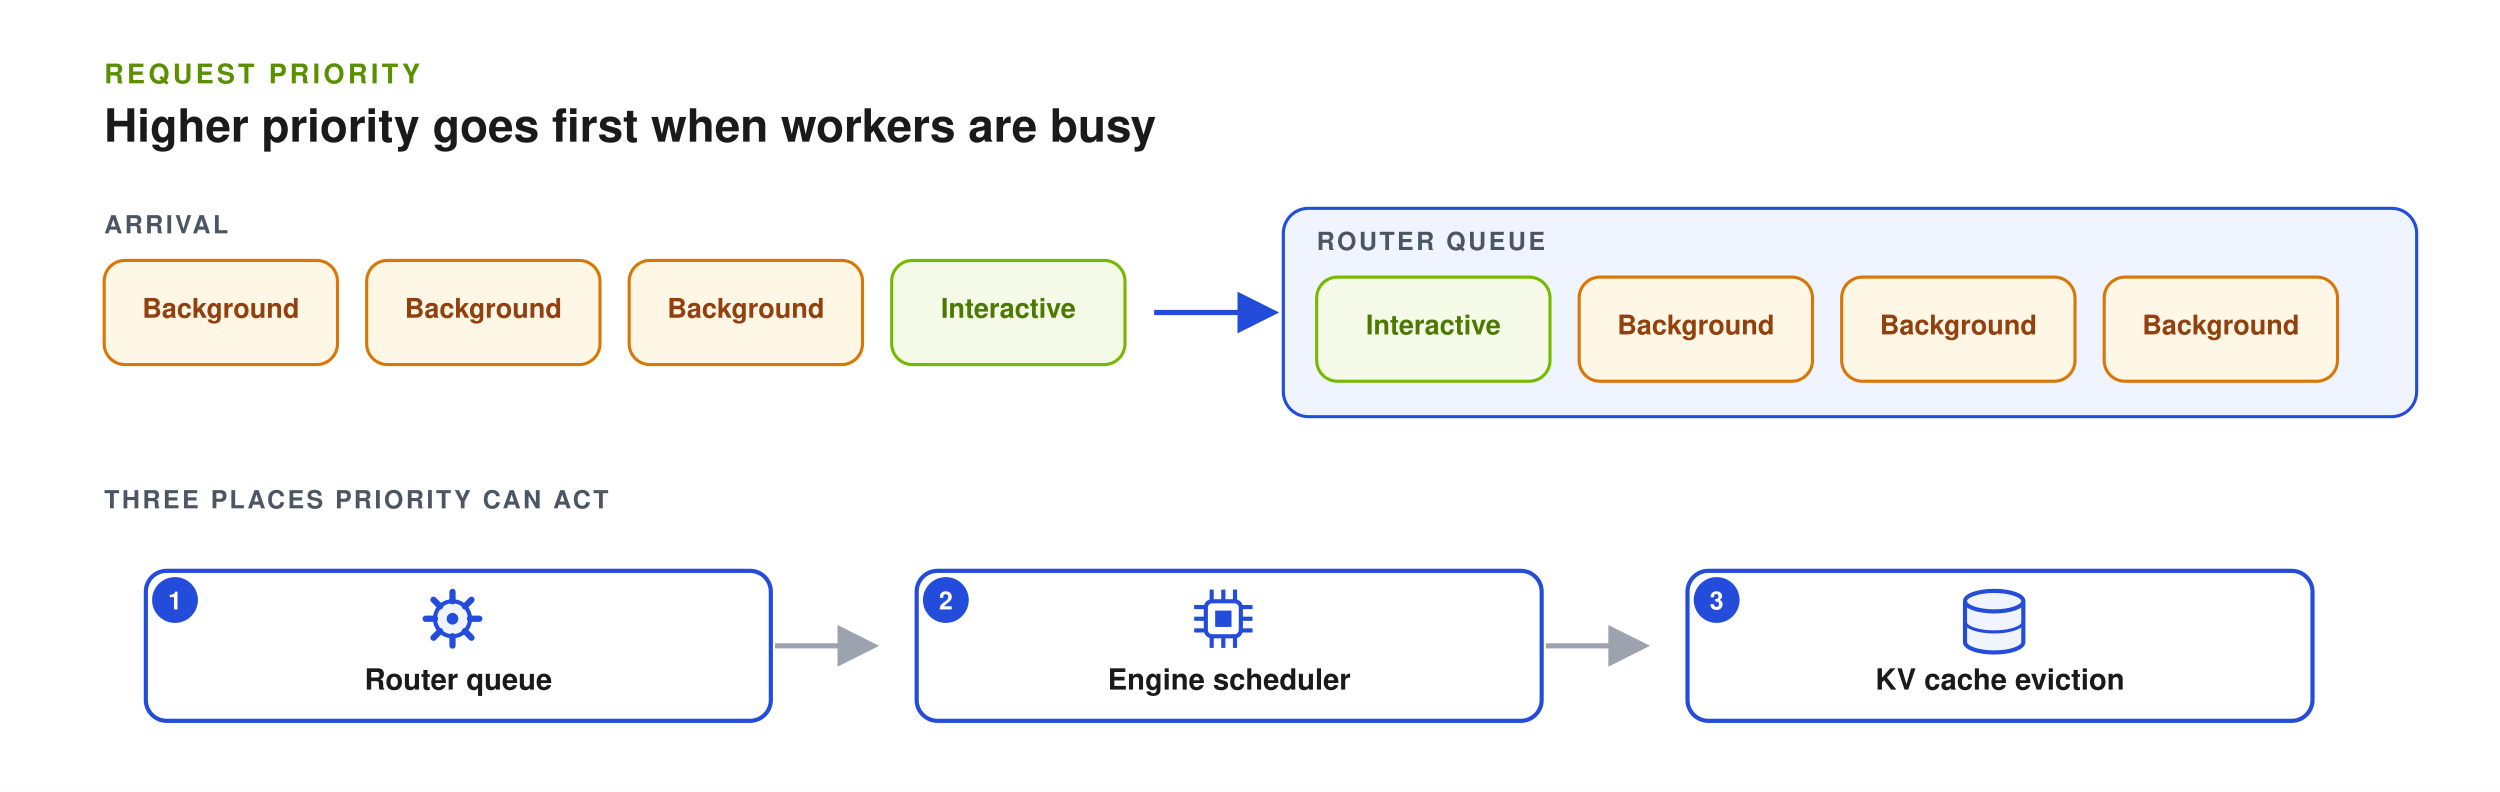
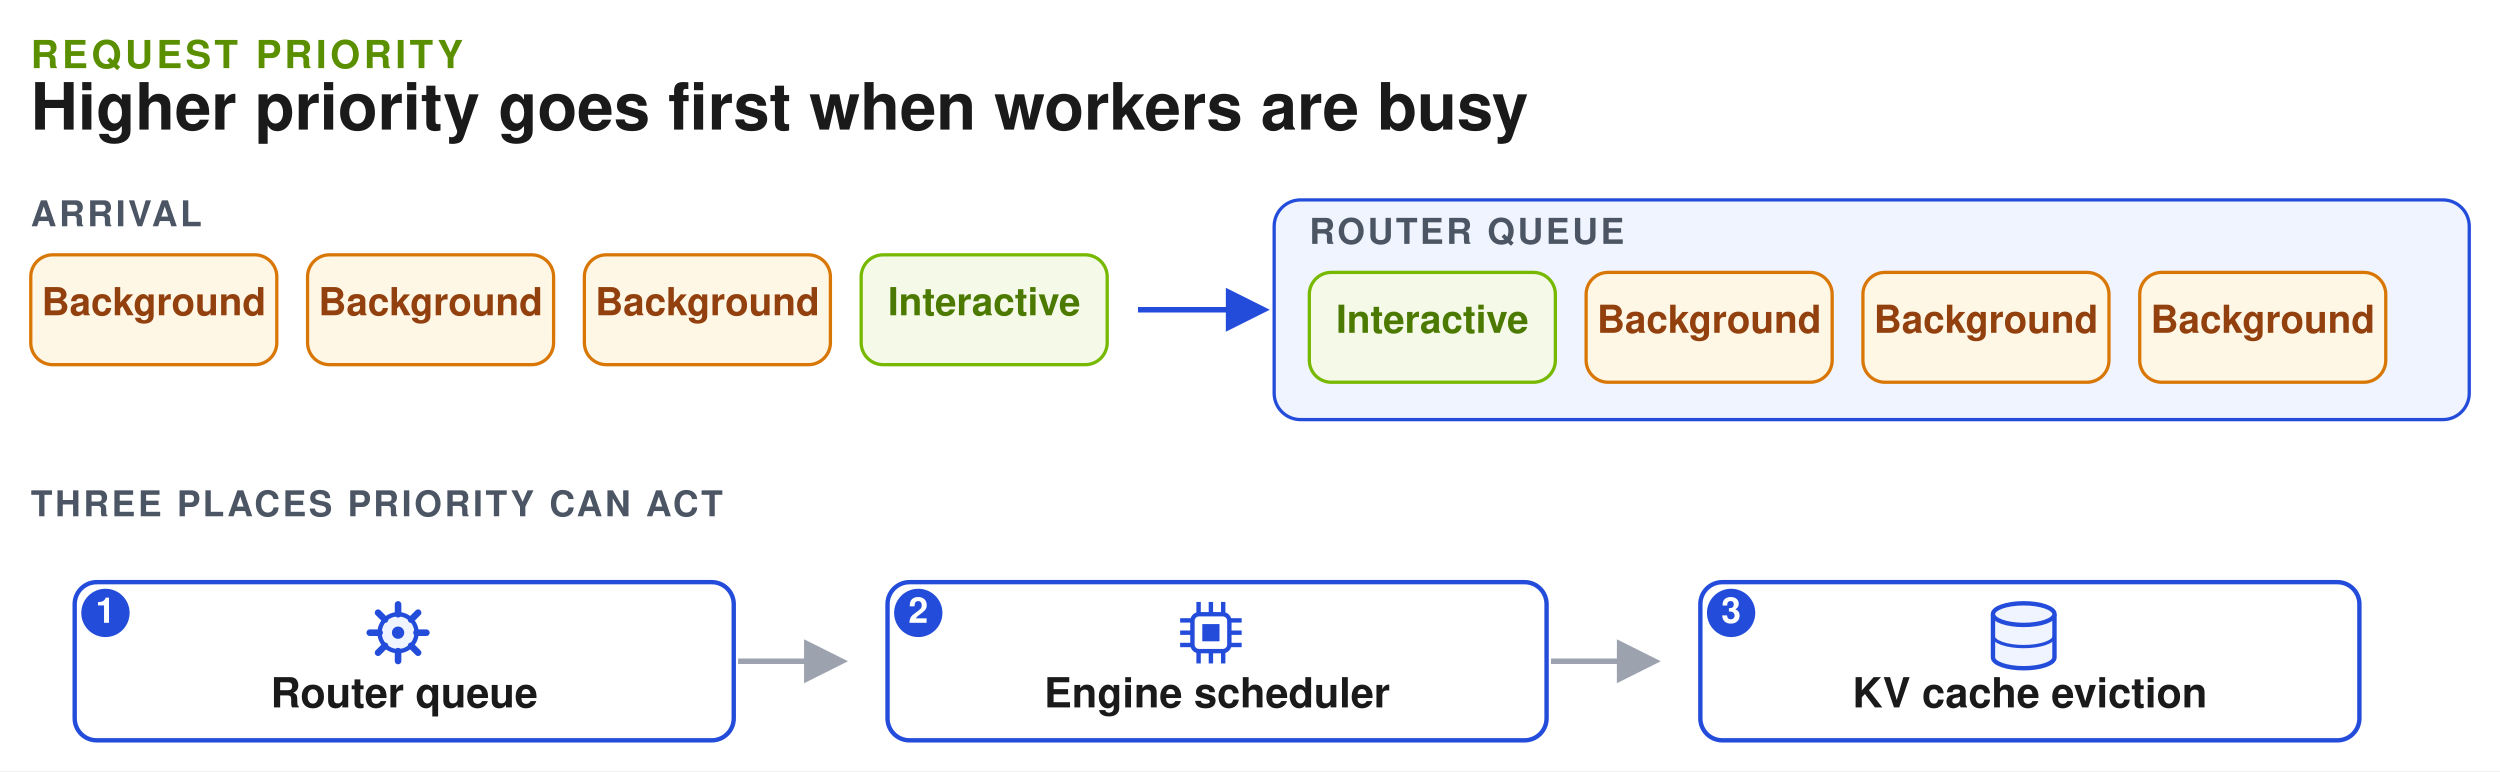
- <svg xmlns="http://www.w3.org/2000/svg" width="1200" height="380" viewBox="0 0 1200 380" role="img" aria-labelledby="title desc" font-family="Helvetica, Arial, sans-serif">
+ <svg xmlns="http://www.w3.org/2000/svg" width="1138" height="351" viewBox="36 9 1138 351" role="img" aria-labelledby="title desc" font-family="Helvetica, Arial, sans-serif">
  <defs>
    <marker id="arrow" viewBox="0 0 10 10" refX="8" refY="5" markerWidth="8" markerHeight="8" orient="auto">
      <path d="M0,0 L10,5 L0,10 z" fill="#234CDA" />
    </marker>
    <marker id="arrow-green" viewBox="0 0 10 10" refX="8" refY="5" markerWidth="8" markerHeight="8" orient="auto">
      <path d="M0,0 L10,5 L0,10 z" fill="#76B900" />
    </marker>
    <marker id="arrow-gray" viewBox="0 0 10 10" refX="8" refY="5" markerWidth="8" markerHeight="8" orient="auto">
      <path d="M0,0 L10,5 L0,10 z" fill="#9CA3AF" />
    </marker>
    <marker id="arrow-amber" viewBox="0 0 10 10" refX="8" refY="5" markerWidth="8" markerHeight="8" orient="auto">
      <path d="M0,0 L10,5 L0,10 z" fill="#D97706" />
    </marker>
    <marker id="arrow-green-start" viewBox="0 0 10 10" refX="8" refY="5" markerWidth="8" markerHeight="8" orient="auto-start-reverse">
      <path d="M0,0 L10,5 L0,10 z" fill="#76B900" />
    </marker>
  </defs>
-   <rect width="1200" height="380" fill="#FFFFFF" />
-   <text x="50" y="40" font-size="13" font-weight="700" letter-spacing="1.6" fill="#5A8F00">REQUEST PRIORITY</text>
-   <text x="50" y="68" font-size="22" font-weight="700" fill="#1A1A1A">Higher priority goes first when workers are busy</text>
-   <text x="50" y="112" font-size="12" font-weight="700" letter-spacing="1.2" fill="#4B5563">ARRIVAL</text>
+   <rect x="36" y="9" width="1138" height="351" fill="#FFFFFF" />
+   <text x="50" y="40" font-size="17.6" font-weight="700" letter-spacing="1.6" fill="#5A8F00">REQUEST PRIORITY</text>
+   <text x="50" y="68" font-size="29.7" font-weight="700" fill="#1A1A1A">Higher priority goes first when workers are busy</text>
+   <text x="50" y="112" font-size="16.2" font-weight="700" letter-spacing="1.2" fill="#4B5563">ARRIVAL</text>
  <rect x="50.0" y="125.0" width="112" height="50" rx="10" fill="#FFF7E6" stroke="#D97706" stroke-width="1.5" />
-   <text x="106.0" y="152.5" font-size="13" font-weight="700" fill="#92400E" text-anchor="middle">Background</text>
+   <text x="106.0" y="152.5" font-size="17.6" font-weight="700" fill="#92400E" text-anchor="middle">Background</text>
  <rect x="176.0" y="125.0" width="112" height="50" rx="10" fill="#FFF7E6" stroke="#D97706" stroke-width="1.5" />
-   <text x="232.0" y="152.5" font-size="13" font-weight="700" fill="#92400E" text-anchor="middle">Background</text>
+   <text x="232.0" y="152.5" font-size="17.6" font-weight="700" fill="#92400E" text-anchor="middle">Background</text>
  <rect x="302.0" y="125.0" width="112" height="50" rx="10" fill="#FFF7E6" stroke="#D97706" stroke-width="1.5" />
-   <text x="358.0" y="152.5" font-size="13" font-weight="700" fill="#92400E" text-anchor="middle">Background</text>
+   <text x="358.0" y="152.5" font-size="17.6" font-weight="700" fill="#92400E" text-anchor="middle">Background</text>
  <rect x="428.0" y="125.0" width="112" height="50" rx="10" fill="#F4F9E8" stroke="#76B900" stroke-width="1.5" />
-   <text x="484.0" y="152.5" font-size="13" font-weight="700" fill="#4C7A00" text-anchor="middle">Interactive</text>
+   <text x="484.0" y="152.5" font-size="17.6" font-weight="700" fill="#4C7A00" text-anchor="middle">Interactive</text>
  <line x1="554" y1="150" x2="610" y2="150" stroke="#234CDA" stroke-width="2.5" marker-end="url(#arrow)" />
  <rect x="616" y="100" width="544" height="100" rx="12" fill="#F0F4FF" stroke="#234CDA" stroke-width="1.5" />
-   <text x="632" y="120" font-size="12" font-weight="700" letter-spacing="1.2" fill="#4B5563">ROUTER QUEUE</text>
+   <text x="632" y="120" font-size="16.2" font-weight="700" letter-spacing="1.2" fill="#4B5563">ROUTER QUEUE</text>
  <rect x="632.0" y="133.0" width="112" height="50" rx="10" fill="#F4F9E8" stroke="#76B900" stroke-width="1.5" />
-   <text x="688.0" y="160.5" font-size="13" font-weight="700" fill="#4C7A00" text-anchor="middle">Interactive</text>
+   <text x="688.0" y="160.5" font-size="17.6" font-weight="700" fill="#4C7A00" text-anchor="middle">Interactive</text>
  <rect x="758.0" y="133.0" width="112" height="50" rx="10" fill="#FFF7E6" stroke="#D97706" stroke-width="1.5" />
-   <text x="814.0" y="160.5" font-size="13" font-weight="700" fill="#92400E" text-anchor="middle">Background</text>
+   <text x="814.0" y="160.5" font-size="17.6" font-weight="700" fill="#92400E" text-anchor="middle">Background</text>
  <rect x="884.0" y="133.0" width="112" height="50" rx="10" fill="#FFF7E6" stroke="#D97706" stroke-width="1.5" />
-   <text x="940.0" y="160.5" font-size="13" font-weight="700" fill="#92400E" text-anchor="middle">Background</text>
+   <text x="940.0" y="160.5" font-size="17.6" font-weight="700" fill="#92400E" text-anchor="middle">Background</text>
  <rect x="1010.0" y="133.0" width="112" height="50" rx="10" fill="#FFF7E6" stroke="#D97706" stroke-width="1.5" />
-   <text x="1066.0" y="160.5" font-size="13" font-weight="700" fill="#92400E" text-anchor="middle">Background</text>
-   <text x="50" y="244" font-size="12" font-weight="700" letter-spacing="1.2" fill="#4B5563">THREE PLACES PRIORITY CAN ACT</text>
+   <text x="1066.0" y="160.5" font-size="17.6" font-weight="700" fill="#92400E" text-anchor="middle">Background</text>
+   <text x="50" y="244" font-size="16.2" font-weight="700" letter-spacing="1.2" fill="#4B5563">THREE PLACES PRIORITY CAN ACT</text>
  <rect x="70.0" y="274.0" width="300" height="72" rx="10" fill="#FFFFFF" stroke="#234CDA" stroke-width="2" />
  <circle cx="217.2" cy="297.0" r="8.4" fill="#F0F4FF" stroke="#234CDA" stroke-width="2" />
  <circle cx="217.2" cy="297.0" r="2.8" fill="#234CDA" />
  <line x1="225.6" y1="297.0" x2="230.08" y2="297.0" stroke="#234CDA" stroke-width="3" stroke-linecap="round" />
  <line x1="223.14" y1="302.94" x2="226.308" y2="306.108" stroke="#234CDA" stroke-width="3" stroke-linecap="round" />
  <line x1="217.2" y1="305.4" x2="217.2" y2="309.88" stroke="#234CDA" stroke-width="3" stroke-linecap="round" />
  <line x1="211.26" y1="302.94" x2="208.092" y2="306.108" stroke="#234CDA" stroke-width="3" stroke-linecap="round" />
  <line x1="208.8" y1="297.0" x2="204.32" y2="297.0" stroke="#234CDA" stroke-width="3" stroke-linecap="round" />
  <line x1="211.26" y1="291.06" x2="208.092" y2="287.892" stroke="#234CDA" stroke-width="3" stroke-linecap="round" />
  <line x1="217.2" y1="288.6" x2="217.2" y2="284.12" stroke="#234CDA" stroke-width="3" stroke-linecap="round" />
  <line x1="223.14" y1="291.06" x2="226.308" y2="287.892" stroke="#234CDA" stroke-width="3" stroke-linecap="round" />
-   <text x="220" y="331.0" font-size="14" font-weight="700" fill="#1A1A1A" text-anchor="middle">Router queue</text>
+   <text x="220" y="331.0" font-size="18.9" font-weight="700" fill="#1A1A1A" text-anchor="middle">Router queue</text>
  <circle cx="84.0" cy="288.0" r="11" fill="#234CDA" />
-   <text x="84.0" y="292.5" font-size="12" font-weight="700" fill="#FFFFFF" text-anchor="middle">1</text>
+   <text x="84.0" y="292.5" font-size="16.2" font-weight="700" fill="#FFFFFF" text-anchor="middle">1</text>
  <rect x="440.0" y="274.0" width="300" height="72" rx="10" fill="#FFFFFF" stroke="#234CDA" stroke-width="2" />
  <rect x="578.8" y="288.6" width="16.8" height="16.8" rx="3" fill="#FFFFFF" stroke="#234CDA" stroke-width="2" />
  <rect x="583.28" y="293.08" width="7.84" height="7.84" fill="#234CDA" />
  <line x1="581.6" y1="283.0" x2="581.6" y2="288.6" stroke="#234CDA" stroke-width="2" />
  <line x1="581.6" y1="305.4" x2="581.6" y2="311.0" stroke="#234CDA" stroke-width="2" />
  <line x1="573.2" y1="291.4" x2="578.8" y2="291.4" stroke="#234CDA" stroke-width="2" />
  <line x1="595.6" y1="291.4" x2="601.2" y2="291.4" stroke="#234CDA" stroke-width="2" />
  <line x1="587.2" y1="283.0" x2="587.2" y2="288.6" stroke="#234CDA" stroke-width="2" />
  <line x1="587.2" y1="305.4" x2="587.2" y2="311.0" stroke="#234CDA" stroke-width="2" />
  <line x1="573.2" y1="297.0" x2="578.8" y2="297.0" stroke="#234CDA" stroke-width="2" />
  <line x1="595.6" y1="297.0" x2="601.2" y2="297.0" stroke="#234CDA" stroke-width="2" />
  <line x1="592.8" y1="283.0" x2="592.8" y2="288.6" stroke="#234CDA" stroke-width="2" />
  <line x1="592.8" y1="305.4" x2="592.8" y2="311.0" stroke="#234CDA" stroke-width="2" />
  <line x1="573.2" y1="302.6" x2="578.8" y2="302.6" stroke="#234CDA" stroke-width="2" />
  <line x1="595.6" y1="302.6" x2="601.2" y2="302.6" stroke="#234CDA" stroke-width="2" />
-   <text x="590" y="331.0" font-size="14" font-weight="700" fill="#1A1A1A" text-anchor="middle">Engine scheduler</text>
+   <text x="590" y="331.0" font-size="18.9" font-weight="700" fill="#1A1A1A" text-anchor="middle">Engine scheduler</text>
  <circle cx="454.0" cy="288.0" r="11" fill="#234CDA" />
-   <text x="454.0" y="292.5" font-size="12" font-weight="700" fill="#FFFFFF" text-anchor="middle">2</text>
+   <text x="454.0" y="292.5" font-size="16.2" font-weight="700" fill="#FFFFFF" text-anchor="middle">2</text>
  <line x1="372" y1="310" x2="418" y2="310" stroke="#9CA3AF" stroke-width="2.5" marker-end="url(#arrow-gray)" />
  <rect x="810.0" y="274.0" width="300" height="72" rx="10" fill="#FFFFFF" stroke="#234CDA" stroke-width="2" />
  <path d="M943.2,288.544 L943.2,308.256 A14.0,4.928 0 0 0 971.2,308.256 L971.2,288.544" fill="#F0F4FF" stroke="#234CDA" stroke-width="2" />
  <ellipse cx="957.2" cy="288.544" rx="14.0" ry="4.928" fill="#F0F4FF" stroke="#234CDA" stroke-width="2" />
  <path d="M943.2,298.4 A14.0,4.928 0 0 0 971.2,298.4" fill="none" stroke="#234CDA" stroke-width="1.5" />
-   <text x="960" y="331.0" font-size="14" font-weight="700" fill="#1A1A1A" text-anchor="middle">KV cache eviction</text>
+   <text x="960" y="331.0" font-size="18.9" font-weight="700" fill="#1A1A1A" text-anchor="middle">KV cache eviction</text>
  <circle cx="824.0" cy="288.0" r="11" fill="#234CDA" />
-   <text x="824.0" y="292.5" font-size="12" font-weight="700" fill="#FFFFFF" text-anchor="middle">3</text>
+   <text x="824.0" y="292.5" font-size="16.2" font-weight="700" fill="#FFFFFF" text-anchor="middle">3</text>
  <line x1="742" y1="310" x2="788" y2="310" stroke="#9CA3AF" stroke-width="2.5" marker-end="url(#arrow-gray)" />
</svg>
